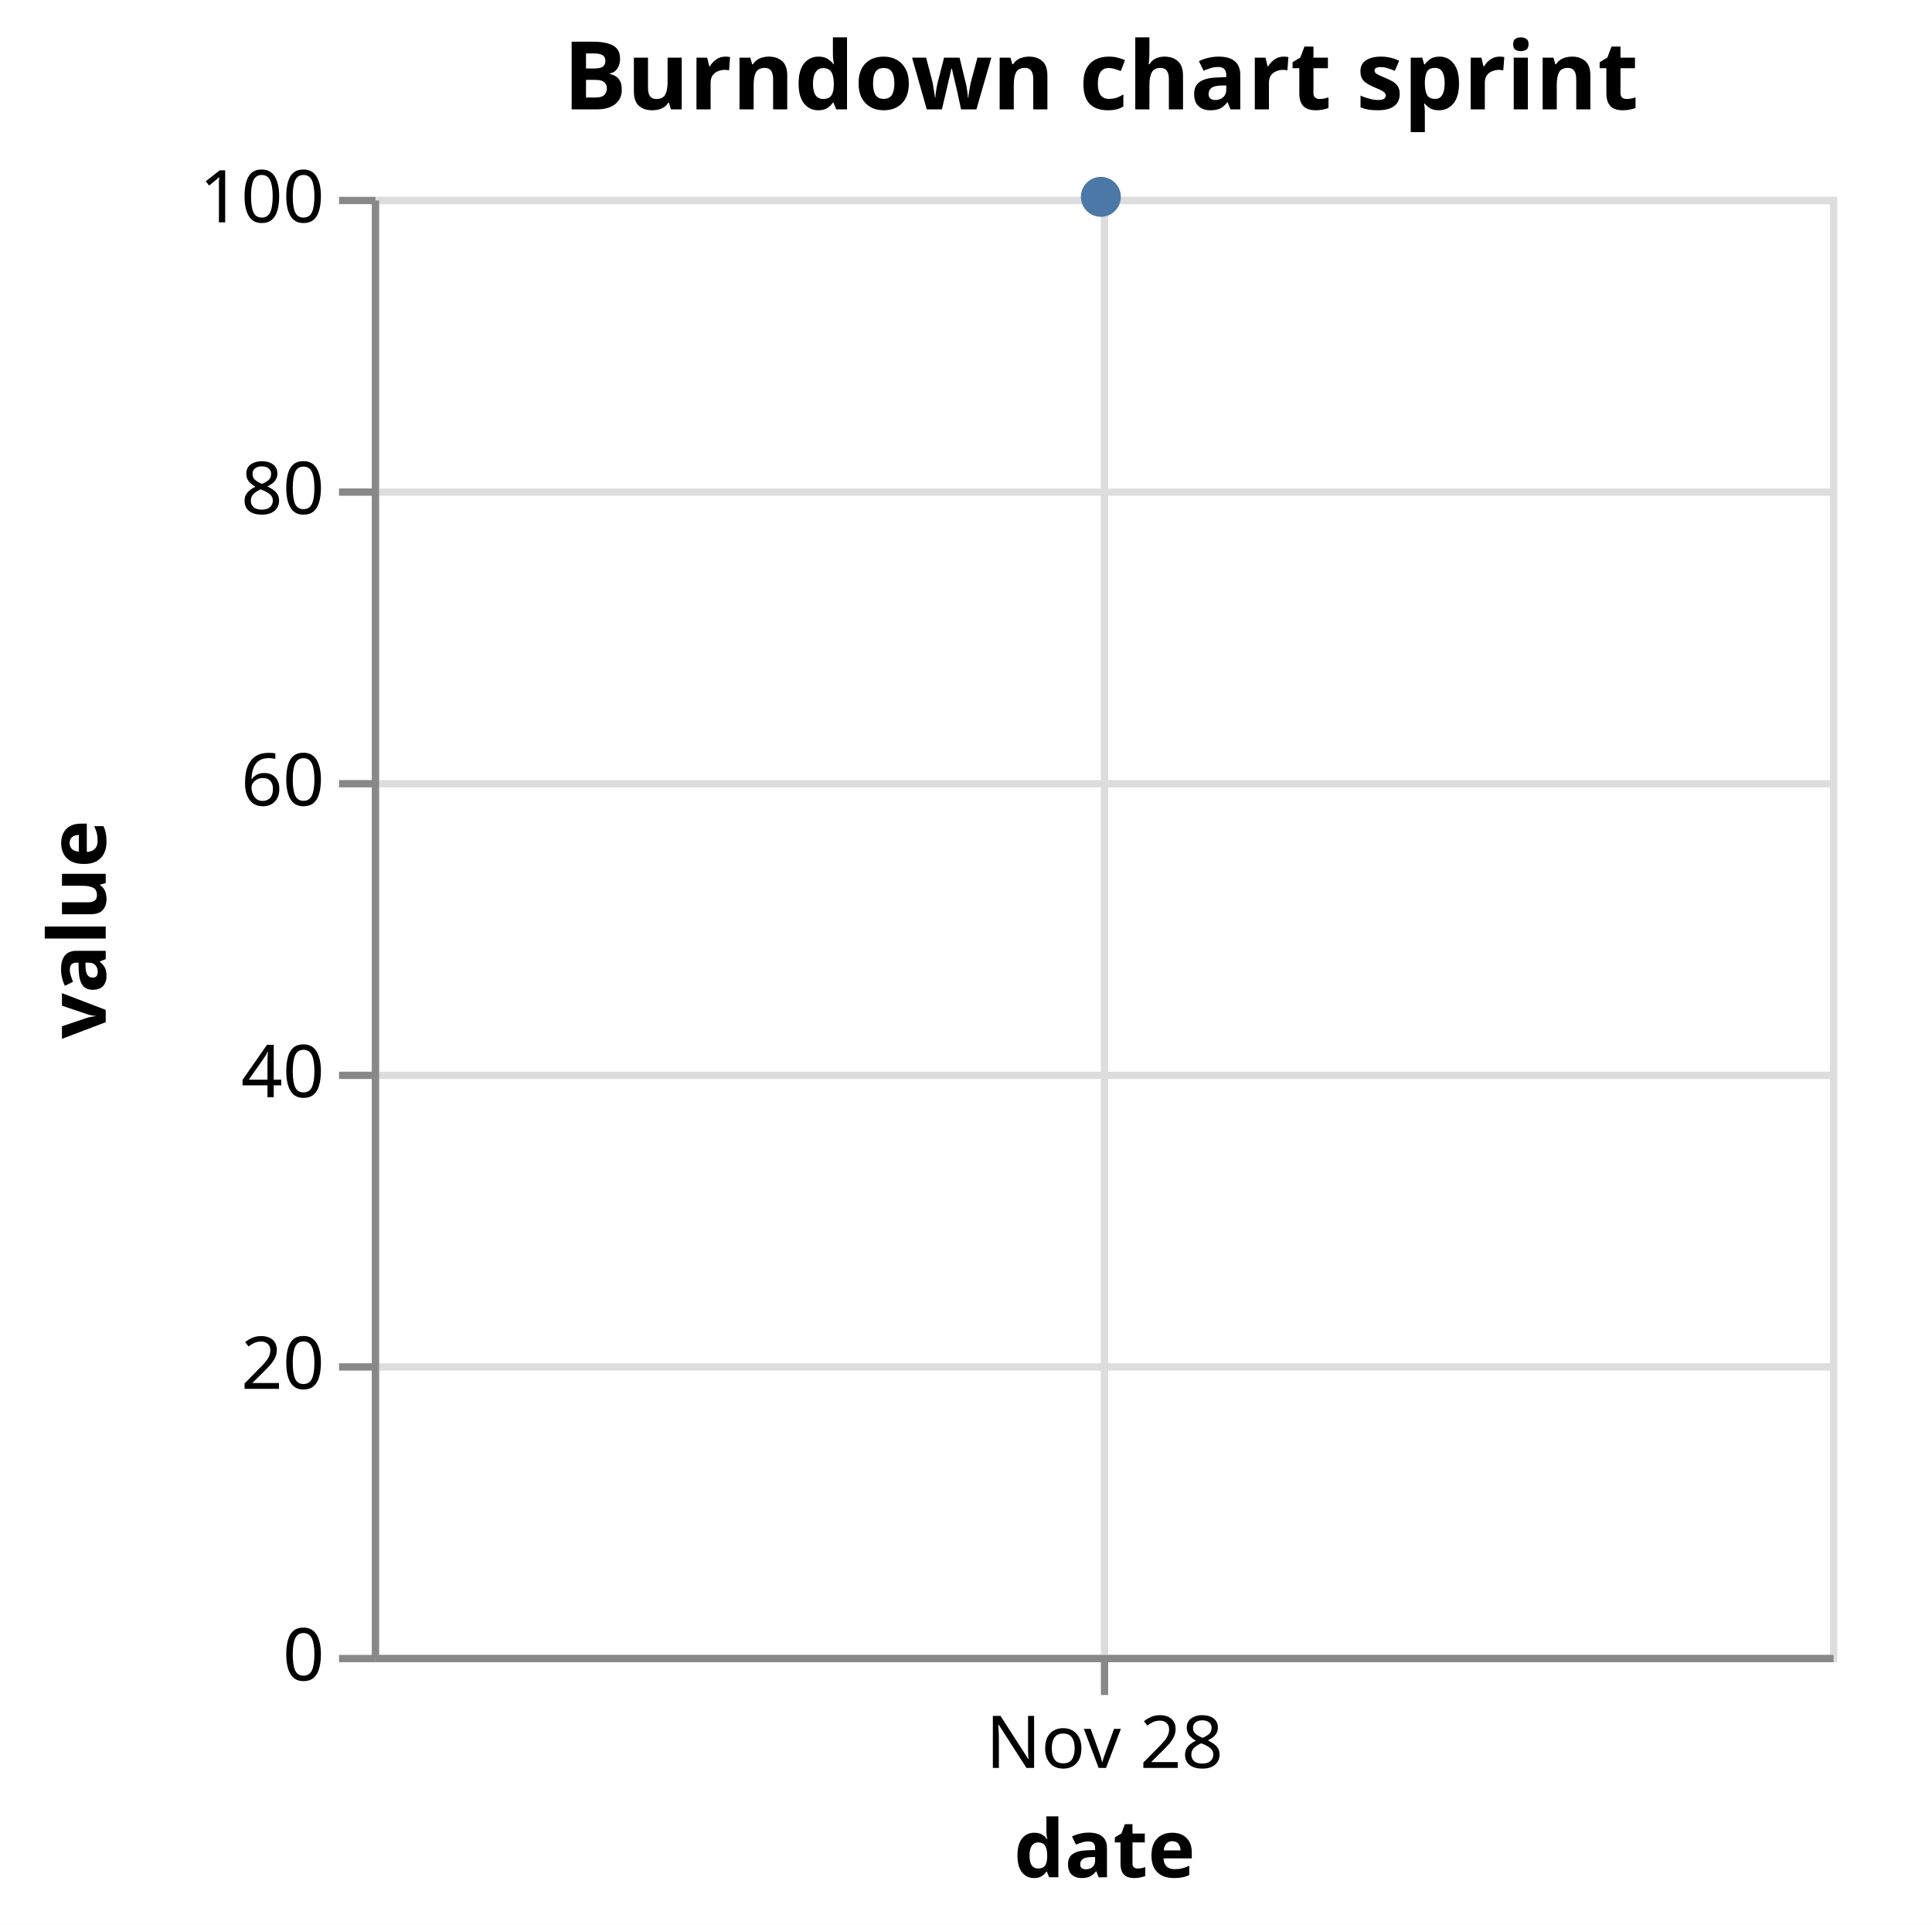
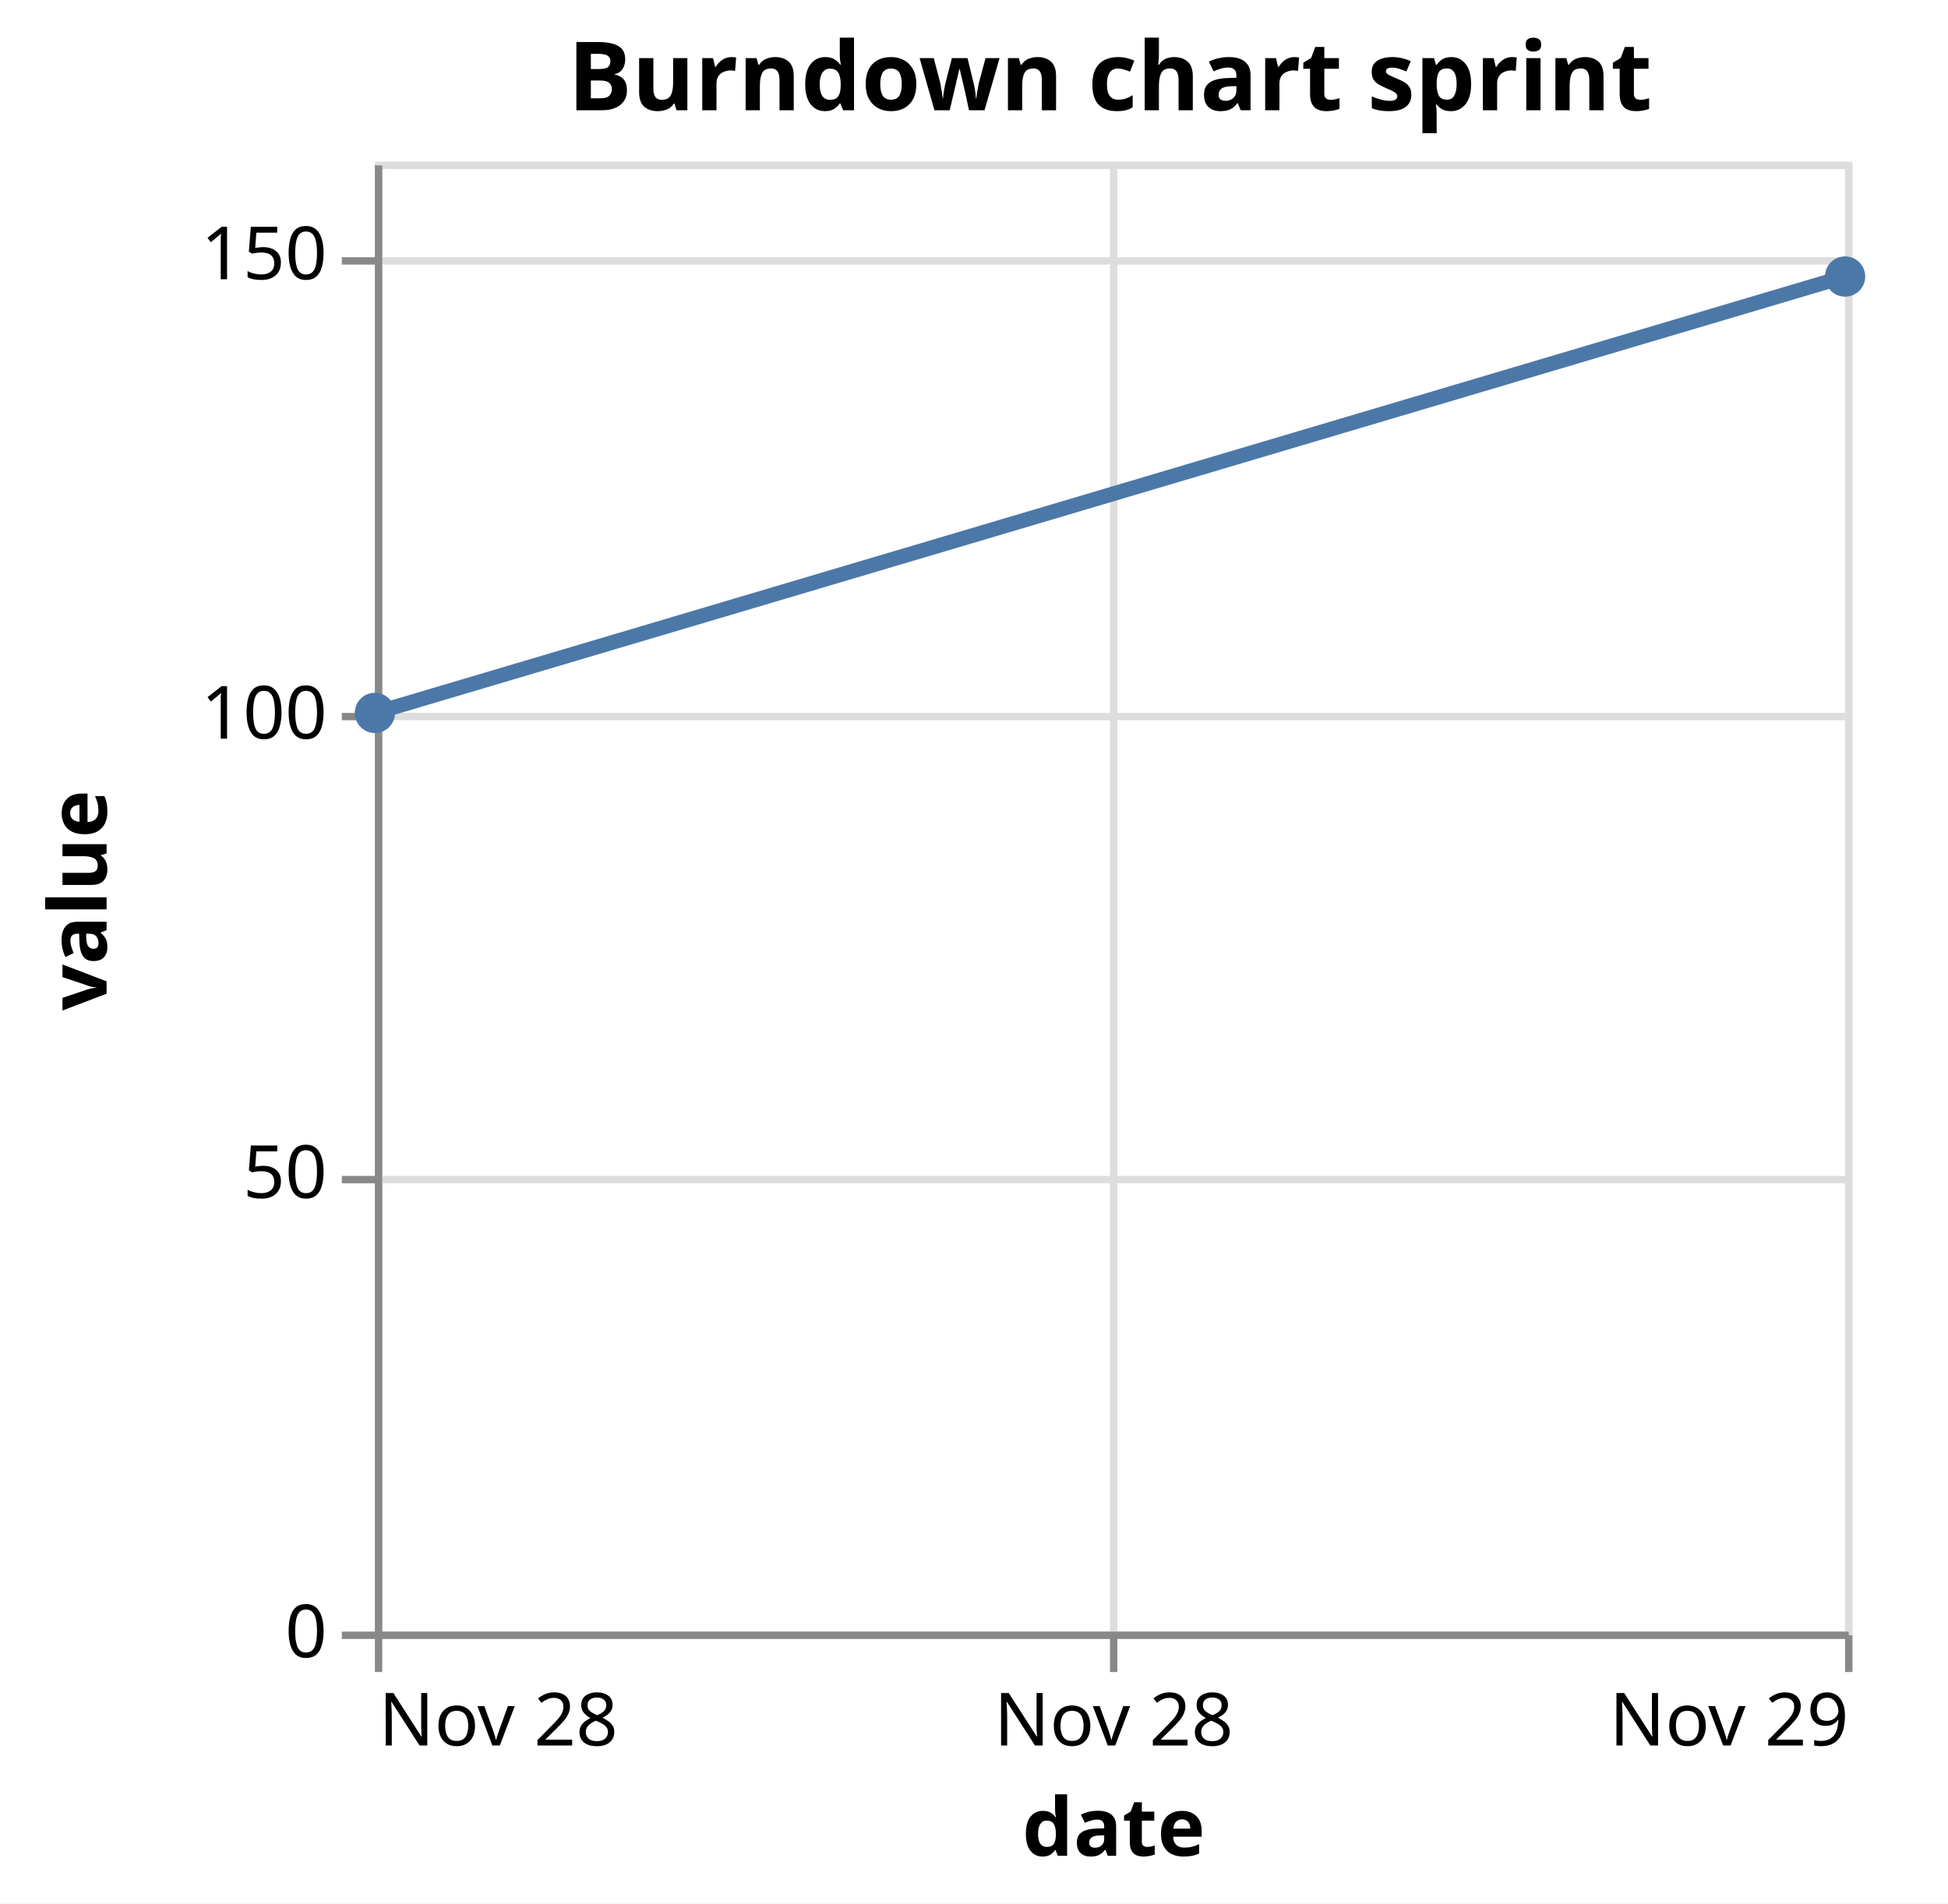
- <svg xmlns="http://www.w3.org/2000/svg" version="1.1" class="marks" width="265" height="264" viewBox="0 0 265 264">
-   <rect width="265" height="264" fill="white" />
-   <g fill="none" stroke-miterlimit="10" transform="translate(51,27)">
+ <svg xmlns="http://www.w3.org/2000/svg" version="1.1" class="marks" width="265" height="259" viewBox="0 0 265 259">
+   <rect width="265" height="259" fill="white" />
+   <g fill="none" stroke-miterlimit="10" transform="translate(51,22)">
    <g class="mark-group role-frame root" role="graphics-object" aria-roledescription="group mark container">
      <g transform="translate(0,0)">
        <path class="background" aria-hidden="true" d="M0.5,0.5h200v200h-200Z" stroke="#ddd" />
        <g>
          <g class="mark-group role-axis" aria-hidden="true">
            <g transform="translate(0.5,200.5)">
              <path class="background" aria-hidden="true" d="M0,0h0v0h0Z" pointer-events="none" />
              <g>
                <g class="mark-rule role-axis-grid" pointer-events="none">
+                   <line transform="translate(0,-200)" x2="0" y2="200" stroke="#ddd" stroke-width="1" opacity="1" />
                  <line transform="translate(100,-200)" x2="0" y2="200" stroke="#ddd" stroke-width="1" opacity="1" />
+                   <line transform="translate(200,-200)" x2="0" y2="200" stroke="#ddd" stroke-width="1" opacity="1" />
                </g>
              </g>
              <path class="foreground" aria-hidden="true" d="" pointer-events="none" display="none" />
            </g>
          </g>
          <g class="mark-group role-axis" aria-hidden="true">
            <g transform="translate(0.5,0.5)">
              <path class="background" aria-hidden="true" d="M0,0h0v0h0Z" pointer-events="none" />
              <g>
                <g class="mark-rule role-axis-grid" pointer-events="none">
                  <line transform="translate(0,200)" x2="200" y2="0" stroke="#ddd" stroke-width="1" opacity="1" />
-                   <line transform="translate(0,160)" x2="200" y2="0" stroke="#ddd" stroke-width="1" opacity="1" />
-                   <line transform="translate(0,120)" x2="200" y2="0" stroke="#ddd" stroke-width="1" opacity="1" />
-                   <line transform="translate(0,80)" x2="200" y2="0" stroke="#ddd" stroke-width="1" opacity="1" />
-                   <line transform="translate(0,40)" x2="200" y2="0" stroke="#ddd" stroke-width="1" opacity="1" />
-                   <line transform="translate(0,0)" x2="200" y2="0" stroke="#ddd" stroke-width="1" opacity="1" />
+                   <line transform="translate(0,138)" x2="200" y2="0" stroke="#ddd" stroke-width="1" opacity="1" />
+                   <line transform="translate(0,75)" x2="200" y2="0" stroke="#ddd" stroke-width="1" opacity="1" />
+                   <line transform="translate(0,13)" x2="200" y2="0" stroke="#ddd" stroke-width="1" opacity="1" />
                </g>
              </g>
              <path class="foreground" aria-hidden="true" d="" pointer-events="none" display="none" />
            </g>
          </g>
-           <g class="mark-group role-axis" role="graphics-symbol" aria-roledescription="axis" aria-label="X-axis titled 'date' for a time scale with values from November 28 to November 28">
+           <g class="mark-group role-axis" role="graphics-symbol" aria-roledescription="axis" aria-label="X-axis titled 'date' for a time scale with values from November 28 to November 29">
            <g transform="translate(0.5,200.5)">
              <path class="background" aria-hidden="true" d="M0,0h0v0h0Z" pointer-events="none" />
              <g>
                <g class="mark-rule role-axis-tick" pointer-events="none">
+                   <line transform="translate(0,0)" x2="0" y2="5" stroke="#888" stroke-width="1" opacity="1" />
                  <line transform="translate(100,0)" x2="0" y2="5" stroke="#888" stroke-width="1" opacity="1" />
+                   <line transform="translate(200,0)" x2="0" y2="5" stroke="#888" stroke-width="1" opacity="1" />
                </g>
                <g class="mark-text role-axis-label" pointer-events="none">
+                   <text text-anchor="start" transform="translate(0,15)" font-family="sans-serif" font-size="10px" fill="#000" opacity="1">Nov 28</text>
                  <text text-anchor="middle" transform="translate(100,15)" font-family="sans-serif" font-size="10px" fill="#000" opacity="1">Nov 28</text>
+                   <text text-anchor="end" transform="translate(200,15)" font-family="sans-serif" font-size="10px" fill="#000" opacity="1">Nov 29</text>
                </g>
                <g class="mark-rule role-axis-domain" pointer-events="none">
                  <line transform="translate(0,0)" x2="200" y2="0" stroke="#888" stroke-width="1" opacity="1" />
                </g>
                <g class="mark-text role-axis-title" pointer-events="none">
                  <text text-anchor="middle" transform="translate(100,30)" font-family="sans-serif" font-size="11px" font-weight="bold" fill="#000" opacity="1">date</text>
                </g>
              </g>
              <path class="foreground" aria-hidden="true" d="" pointer-events="none" display="none" />
            </g>
          </g>
-           <g class="mark-group role-axis" role="graphics-symbol" aria-roledescription="axis" aria-label="Y-axis titled 'value' for a linear scale with values from 0 to 100">
+           <g class="mark-group role-axis" role="graphics-symbol" aria-roledescription="axis" aria-label="Y-axis titled 'value' for a linear scale with values from 0 to 160">
            <g transform="translate(0.5,0.5)">
              <path class="background" aria-hidden="true" d="M0,0h0v0h0Z" pointer-events="none" />
              <g>
                <g class="mark-rule role-axis-tick" pointer-events="none">
                  <line transform="translate(0,200)" x2="-5" y2="0" stroke="#888" stroke-width="1" opacity="1" />
-                   <line transform="translate(0,160)" x2="-5" y2="0" stroke="#888" stroke-width="1" opacity="1" />
-                   <line transform="translate(0,120)" x2="-5" y2="0" stroke="#888" stroke-width="1" opacity="1" />
-                   <line transform="translate(0,80)" x2="-5" y2="0" stroke="#888" stroke-width="1" opacity="1" />
-                   <line transform="translate(0,40)" x2="-5" y2="0" stroke="#888" stroke-width="1" opacity="1" />
-                   <line transform="translate(0,0)" x2="-5" y2="0" stroke="#888" stroke-width="1" opacity="1" />
+                   <line transform="translate(0,138)" x2="-5" y2="0" stroke="#888" stroke-width="1" opacity="1" />
+                   <line transform="translate(0,75)" x2="-5" y2="0" stroke="#888" stroke-width="1" opacity="1" />
+                   <line transform="translate(0,13)" x2="-5" y2="0" stroke="#888" stroke-width="1" opacity="1" />
                </g>
                <g class="mark-text role-axis-label" pointer-events="none">
                  <text text-anchor="end" transform="translate(-7,203)" font-family="sans-serif" font-size="10px" fill="#000" opacity="1">0</text>
-                   <text text-anchor="end" transform="translate(-7,163)" font-family="sans-serif" font-size="10px" fill="#000" opacity="1">20</text>
-                   <text text-anchor="end" transform="translate(-7,123)" font-family="sans-serif" font-size="10px" fill="#000" opacity="1">40</text>
-                   <text text-anchor="end" transform="translate(-7,83)" font-family="sans-serif" font-size="10px" fill="#000" opacity="1">60</text>
-                   <text text-anchor="end" transform="translate(-7,43)" font-family="sans-serif" font-size="10px" fill="#000" opacity="1">80</text>
-                   <text text-anchor="end" transform="translate(-7,3)" font-family="sans-serif" font-size="10px" fill="#000" opacity="1">100</text>
+                   <text text-anchor="end" transform="translate(-7,140.5)" font-family="sans-serif" font-size="10px" fill="#000" opacity="1">50</text>
+                   <text text-anchor="end" transform="translate(-7,78)" font-family="sans-serif" font-size="10px" fill="#000" opacity="1">100</text>
+                   <text text-anchor="end" transform="translate(-7,15.5)" font-family="sans-serif" font-size="10px" fill="#000" opacity="1">150</text>
                </g>
                <g class="mark-rule role-axis-domain" pointer-events="none">
                  <line transform="translate(0,200)" x2="0" y2="-200" stroke="#888" stroke-width="1" opacity="1" />
                </g>
                <g class="mark-text role-axis-title" pointer-events="none">
                  <text text-anchor="middle" transform="translate(-35,100) rotate(-90) translate(0,-2)" font-family="sans-serif" font-size="11px" font-weight="bold" fill="#000" opacity="1">value</text>
                </g>
              </g>
              <path class="foreground" aria-hidden="true" d="" pointer-events="none" display="none" />
            </g>
          </g>
          <g class="mark-line role-mark layer_0_layer_0_marks" role="graphics-object" aria-roledescription="line mark container">
-             <path aria-label="date: Nov 28; value: 100" role="graphics-symbol" aria-roledescription="line mark" d="M100,0Z" stroke="#4c78a8" stroke-width="2" />
+             <path aria-label="date: Nov 28; value: 100" role="graphics-symbol" aria-roledescription="line mark" d="M0,75L200,15.625" stroke="#4c78a8" stroke-width="2" />
          </g>
          <g class="mark-symbol role-mark layer_0_layer_1_marks" role="graphics-object" aria-roledescription="symbol mark container">
-             <path aria-label="date: Nov 28; value: 100" role="graphics-symbol" aria-roledescription="point" transform="translate(100,0)" d="M2.739,0A2.739,2.739,0,1,1,-2.739,0A2.739,2.739,0,1,1,2.739,0" fill="#4c78a8" stroke-width="2" opacity="1" />
+             <path aria-label="date: Nov 28; value: 100" role="graphics-symbol" aria-roledescription="point" transform="translate(0,75)" d="M2.739,0A2.739,2.739,0,1,1,-2.739,0A2.739,2.739,0,1,1,2.739,0" fill="#4c78a8" stroke-width="2" opacity="1" />
+             <path aria-label="date: Nov 29; value: 147.5" role="graphics-symbol" aria-roledescription="point" transform="translate(200,15.625)" d="M2.739,0A2.739,2.739,0,1,1,-2.739,0A2.739,2.739,0,1,1,2.739,0" fill="#4c78a8" stroke-width="2" opacity="1" />
          </g>
          <g class="mark-group role-title">
-             <g transform="translate(100,-22)">
+             <g transform="translate(100,-17)">
              <path class="background" aria-hidden="true" d="M0,0h0v0h0Z" pointer-events="none" />
              <g>
                <g class="mark-text role-title-text" role="graphics-symbol" aria-roledescription="title" aria-label="Title text 'Burndown chart sprint'" pointer-events="none">
                  <text text-anchor="middle" transform="translate(0,10)" font-family="sans-serif" font-size="13px" font-weight="bold" fill="#000" opacity="1">Burndown chart sprint</text>
                </g>
              </g>
              <path class="foreground" aria-hidden="true" d="" pointer-events="none" display="none" />
            </g>
          </g>
        </g>
        <path class="foreground" aria-hidden="true" d="" display="none" />
      </g>
    </g>
  </g>
</svg>
